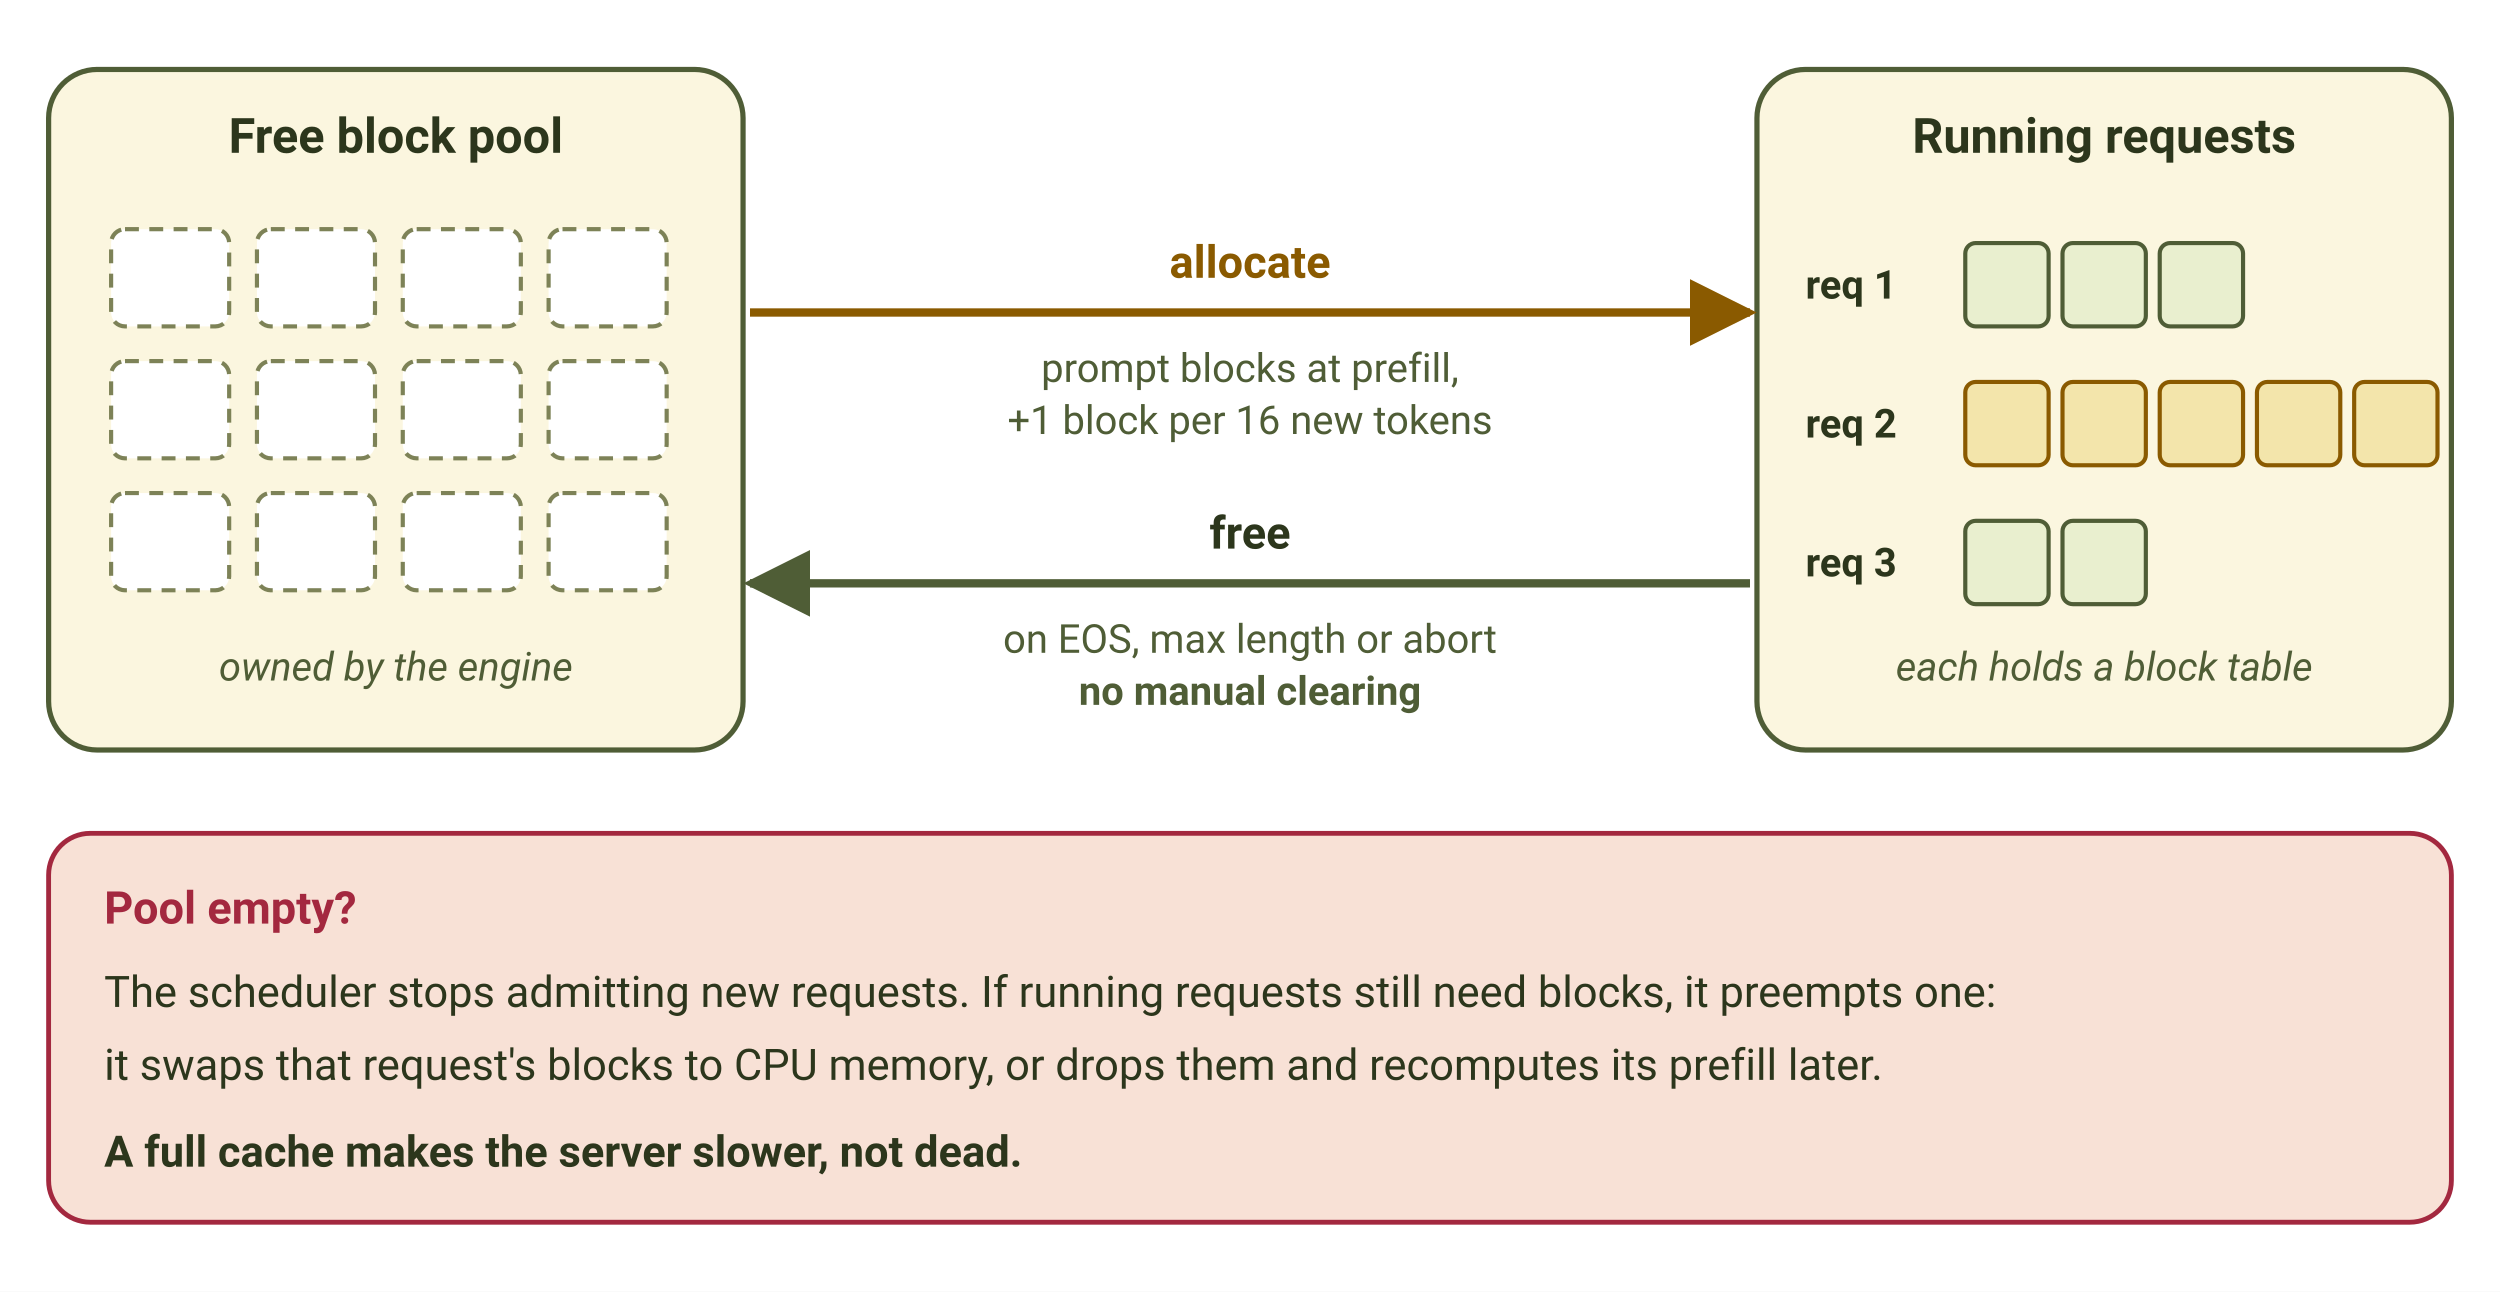
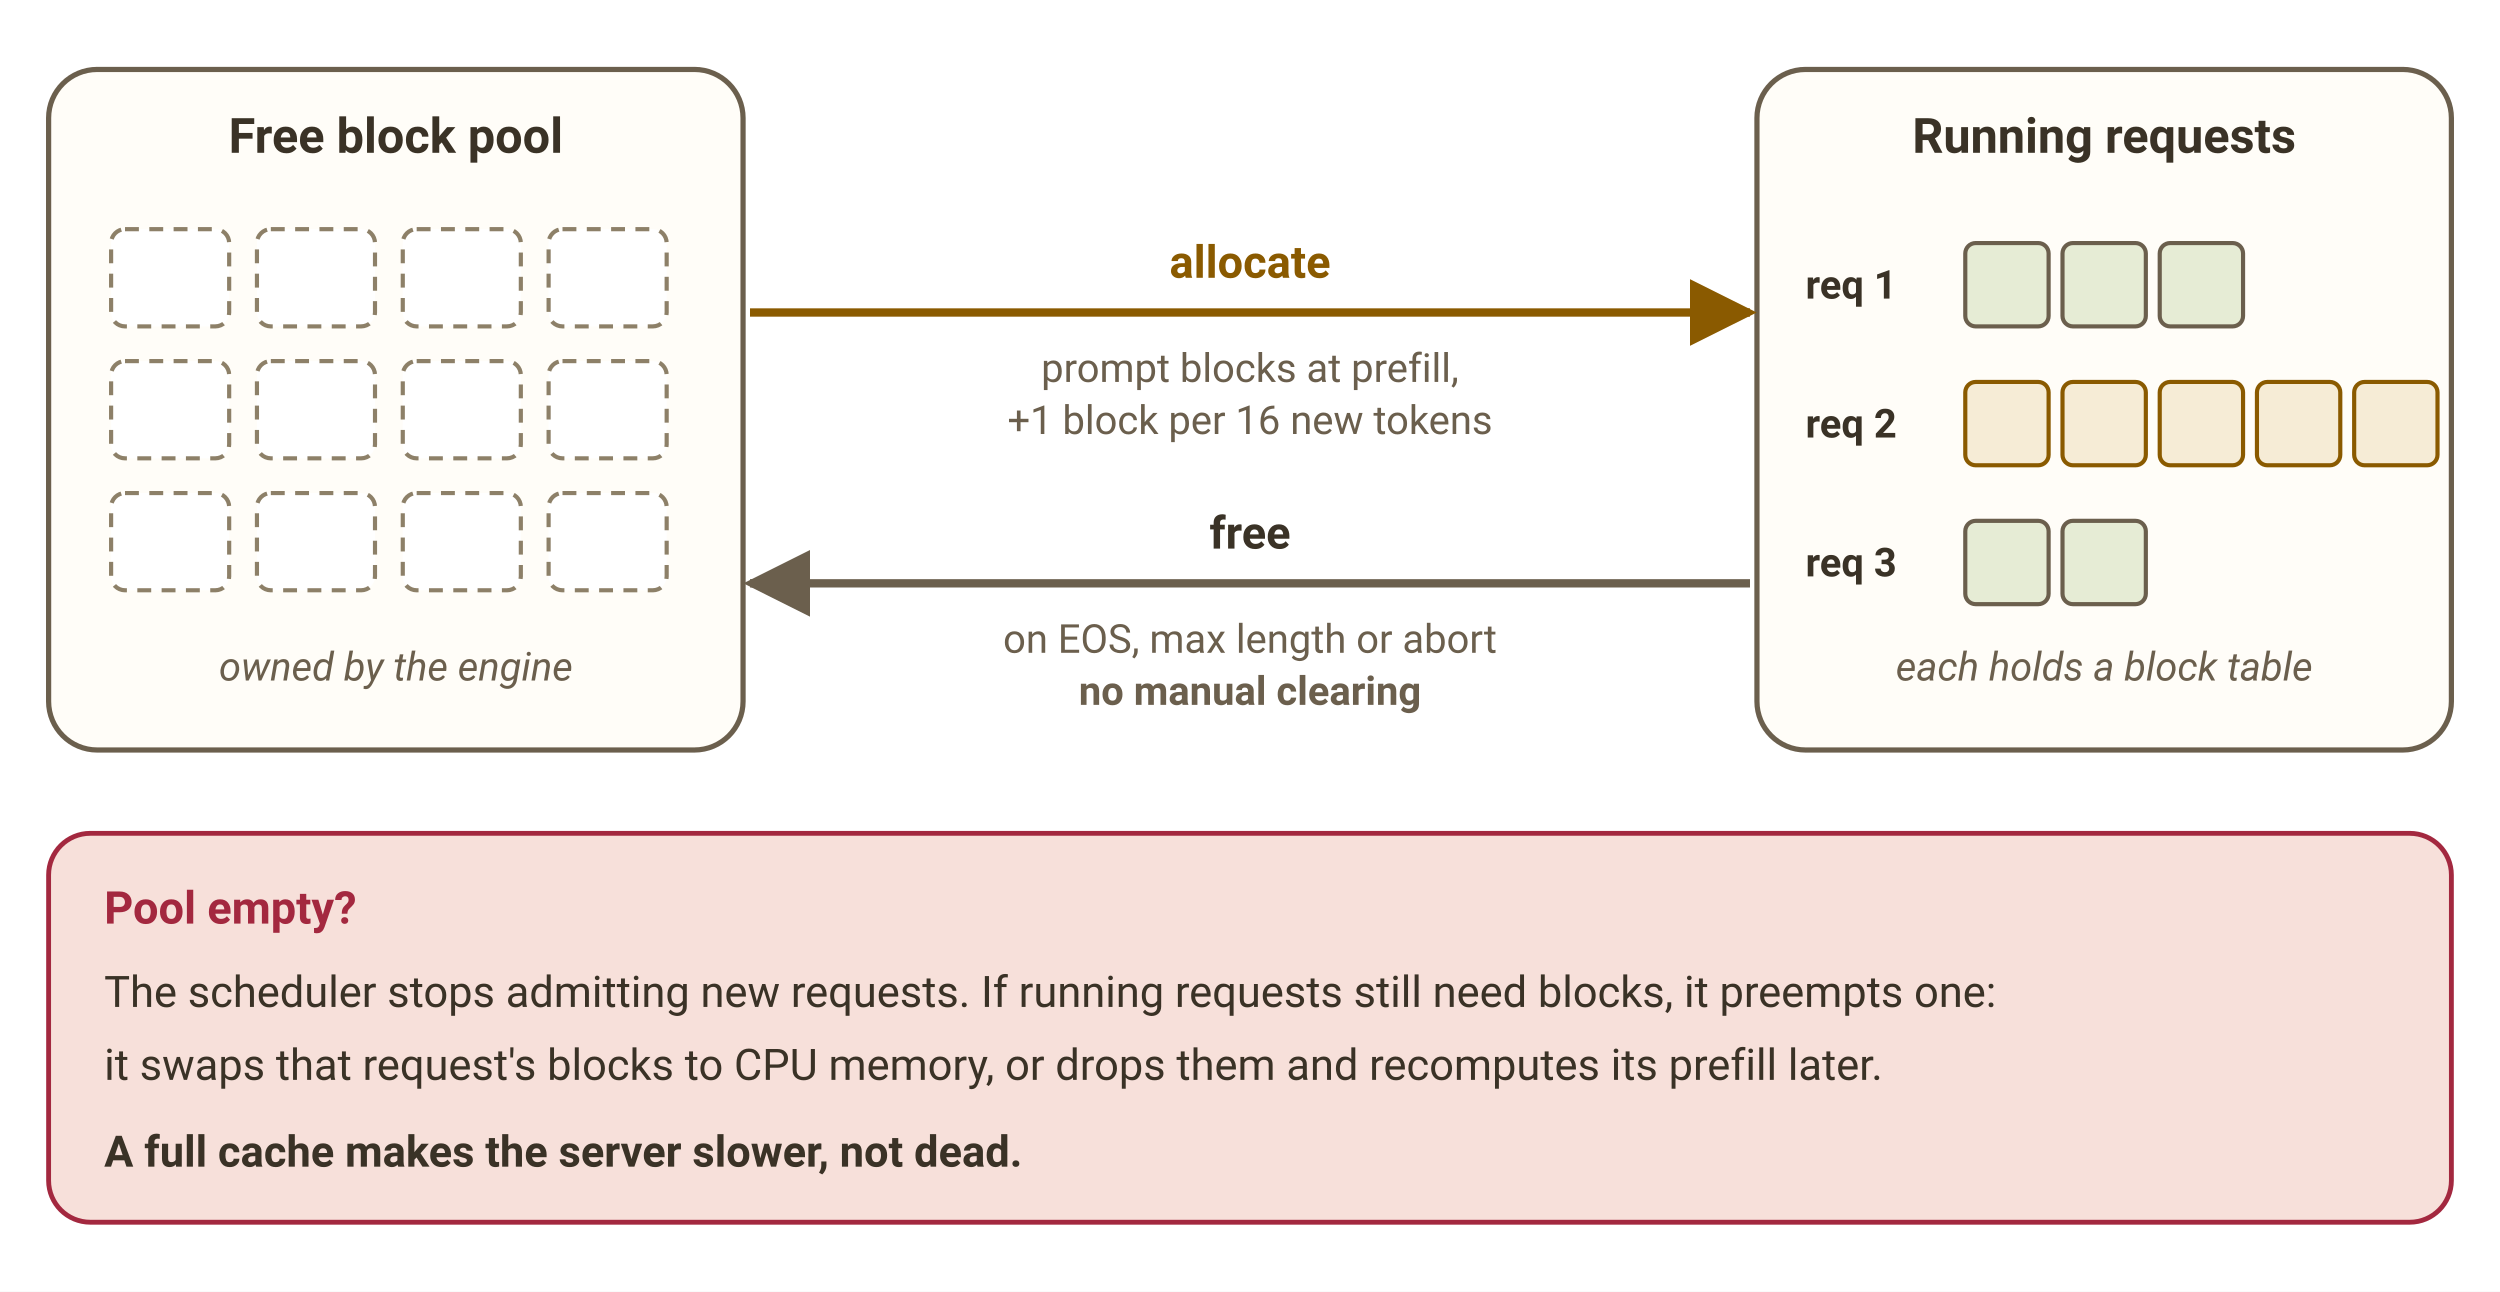
<svg xmlns="http://www.w3.org/2000/svg" viewBox="0 0 720 372" width="720" height="372" font-family="system-ui, -apple-system, 'Segoe UI', Roboto, Helvetica, Arial, sans-serif" role="img">
  <defs>
    <marker id="ah-8a5a00" viewBox="0 0 10 10" refX="9" refY="5" markerWidth="8" markerHeight="8" orient="auto-start-reverse">
      <path d="M0 0 L10 5 L0 10 z" fill="#8a5a00" />
    </marker>
    <marker id="ah-4f5d36" viewBox="0 0 10 10" refX="9" refY="5" markerWidth="8" markerHeight="8" orient="auto-start-reverse">
-       <path d="M0 0 L10 5 L0 10 z" fill="#4f5d36" />
+       <path d="M0 0 L10 5 L0 10 z" fill="#6b5f4d" />
    </marker>
  </defs>
  <rect width="720" height="372" fill="#ffffff" />
-   <rect x="14" y="20" width="200" height="196" rx="14" fill="#fbf6df" stroke="#4f5d36" stroke-width="1.5" />
-   <text x="114" y="44" font-size="14" font-weight="700" fill="#2c361c" text-anchor="middle">Free block pool</text>
-   <rect x="32" y="66" width="34" height="28" rx="4" fill="#ffffff" stroke="#7d8257" stroke-width="1.2" stroke-dasharray="4 3" />
-   <rect x="74" y="66" width="34" height="28" rx="4" fill="#ffffff" stroke="#7d8257" stroke-width="1.2" stroke-dasharray="4 3" />
-   <rect x="116" y="66" width="34" height="28" rx="4" fill="#ffffff" stroke="#7d8257" stroke-width="1.2" stroke-dasharray="4 3" />
-   <rect x="158" y="66" width="34" height="28" rx="4" fill="#ffffff" stroke="#7d8257" stroke-width="1.2" stroke-dasharray="4 3" />
-   <rect x="32" y="104" width="34" height="28" rx="4" fill="#ffffff" stroke="#7d8257" stroke-width="1.2" stroke-dasharray="4 3" />
-   <rect x="74" y="104" width="34" height="28" rx="4" fill="#ffffff" stroke="#7d8257" stroke-width="1.2" stroke-dasharray="4 3" />
-   <rect x="116" y="104" width="34" height="28" rx="4" fill="#ffffff" stroke="#7d8257" stroke-width="1.2" stroke-dasharray="4 3" />
-   <rect x="158" y="104" width="34" height="28" rx="4" fill="#ffffff" stroke="#7d8257" stroke-width="1.2" stroke-dasharray="4 3" />
-   <rect x="32" y="142" width="34" height="28" rx="4" fill="#ffffff" stroke="#7d8257" stroke-width="1.2" stroke-dasharray="4 3" />
-   <rect x="74" y="142" width="34" height="28" rx="4" fill="#ffffff" stroke="#7d8257" stroke-width="1.2" stroke-dasharray="4 3" />
-   <rect x="116" y="142" width="34" height="28" rx="4" fill="#ffffff" stroke="#7d8257" stroke-width="1.2" stroke-dasharray="4 3" />
-   <rect x="158" y="142" width="34" height="28" rx="4" fill="#ffffff" stroke="#7d8257" stroke-width="1.2" stroke-dasharray="4 3" />
-   <text x="114" y="196" font-size="11.5" font-weight="400" fill="#4f5d36" text-anchor="middle" font-style="italic">owned by the engine</text>
-   <rect x="506" y="20" width="200" height="196" rx="14" fill="#fbf6df" stroke="#4f5d36" stroke-width="1.5" />
-   <text x="606" y="44" font-size="14" font-weight="700" fill="#2c361c" text-anchor="middle">Running requests</text>
-   <text x="520" y="86" font-size="11.5" font-weight="700" fill="#2c361c" text-anchor="start">req 1</text>
-   <rect x="566" y="70" width="24" height="24" rx="3" fill="#e9efcf" stroke="#4f5d36" stroke-width="1.2" />
-   <rect x="594" y="70" width="24" height="24" rx="3" fill="#e9efcf" stroke="#4f5d36" stroke-width="1.2" />
-   <rect x="622" y="70" width="24" height="24" rx="3" fill="#e9efcf" stroke="#4f5d36" stroke-width="1.2" />
-   <text x="520" y="126" font-size="11.5" font-weight="700" fill="#2c361c" text-anchor="start">req 2</text>
-   <rect x="566" y="110" width="24" height="24" rx="3" fill="#f3e5ab" stroke="#8a5a00" stroke-width="1.2" />
-   <rect x="594" y="110" width="24" height="24" rx="3" fill="#f3e5ab" stroke="#8a5a00" stroke-width="1.2" />
-   <rect x="622" y="110" width="24" height="24" rx="3" fill="#f3e5ab" stroke="#8a5a00" stroke-width="1.2" />
-   <rect x="650" y="110" width="24" height="24" rx="3" fill="#f3e5ab" stroke="#8a5a00" stroke-width="1.2" />
-   <rect x="678" y="110" width="24" height="24" rx="3" fill="#f3e5ab" stroke="#8a5a00" stroke-width="1.2" />
-   <text x="520" y="166" font-size="11.5" font-weight="700" fill="#2c361c" text-anchor="start">req 3</text>
-   <rect x="566" y="150" width="24" height="24" rx="3" fill="#e9efcf" stroke="#4f5d36" stroke-width="1.2" />
-   <rect x="594" y="150" width="24" height="24" rx="3" fill="#e9efcf" stroke="#4f5d36" stroke-width="1.2" />
-   <text x="606" y="196" font-size="11.5" font-weight="400" fill="#4f5d36" text-anchor="middle" font-style="italic">each holds a block table</text>
+   <rect x="14" y="20" width="200" height="196" rx="14" fill="#fffdf8" stroke="#6b5f4d" stroke-width="1.5" />
+   <text x="114" y="44" font-size="14" font-weight="700" fill="#3a3226" text-anchor="middle">Free block pool</text>
+   <rect x="32" y="66" width="34" height="28" rx="4" fill="#ffffff" stroke="#8d8068" stroke-width="1.2" stroke-dasharray="4 3" />
+   <rect x="74" y="66" width="34" height="28" rx="4" fill="#ffffff" stroke="#8d8068" stroke-width="1.2" stroke-dasharray="4 3" />
+   <rect x="116" y="66" width="34" height="28" rx="4" fill="#ffffff" stroke="#8d8068" stroke-width="1.2" stroke-dasharray="4 3" />
+   <rect x="158" y="66" width="34" height="28" rx="4" fill="#ffffff" stroke="#8d8068" stroke-width="1.2" stroke-dasharray="4 3" />
+   <rect x="32" y="104" width="34" height="28" rx="4" fill="#ffffff" stroke="#8d8068" stroke-width="1.2" stroke-dasharray="4 3" />
+   <rect x="74" y="104" width="34" height="28" rx="4" fill="#ffffff" stroke="#8d8068" stroke-width="1.2" stroke-dasharray="4 3" />
+   <rect x="116" y="104" width="34" height="28" rx="4" fill="#ffffff" stroke="#8d8068" stroke-width="1.2" stroke-dasharray="4 3" />
+   <rect x="158" y="104" width="34" height="28" rx="4" fill="#ffffff" stroke="#8d8068" stroke-width="1.2" stroke-dasharray="4 3" />
+   <rect x="32" y="142" width="34" height="28" rx="4" fill="#ffffff" stroke="#8d8068" stroke-width="1.2" stroke-dasharray="4 3" />
+   <rect x="74" y="142" width="34" height="28" rx="4" fill="#ffffff" stroke="#8d8068" stroke-width="1.2" stroke-dasharray="4 3" />
+   <rect x="116" y="142" width="34" height="28" rx="4" fill="#ffffff" stroke="#8d8068" stroke-width="1.2" stroke-dasharray="4 3" />
+   <rect x="158" y="142" width="34" height="28" rx="4" fill="#ffffff" stroke="#8d8068" stroke-width="1.2" stroke-dasharray="4 3" />
+   <text x="114" y="196" font-size="11.5" font-weight="400" fill="#6b5f4d" text-anchor="middle" font-style="italic">owned by the engine</text>
+   <rect x="506" y="20" width="200" height="196" rx="14" fill="#fffdf8" stroke="#6b5f4d" stroke-width="1.5" />
+   <text x="606" y="44" font-size="14" font-weight="700" fill="#3a3226" text-anchor="middle">Running requests</text>
+   <text x="520" y="86" font-size="11.5" font-weight="700" fill="#3a3226" text-anchor="start">req 1</text>
+   <rect x="566" y="70" width="24" height="24" rx="3" fill="#e6ecd5" stroke="#6b5f4d" stroke-width="1.2" />
+   <rect x="594" y="70" width="24" height="24" rx="3" fill="#e6ecd5" stroke="#6b5f4d" stroke-width="1.2" />
+   <rect x="622" y="70" width="24" height="24" rx="3" fill="#e6ecd5" stroke="#6b5f4d" stroke-width="1.2" />
+   <text x="520" y="126" font-size="11.5" font-weight="700" fill="#3a3226" text-anchor="start">req 2</text>
+   <rect x="566" y="110" width="24" height="24" rx="3" fill="#f6ecd6" stroke="#8a5a00" stroke-width="1.2" />
+   <rect x="594" y="110" width="24" height="24" rx="3" fill="#f6ecd6" stroke="#8a5a00" stroke-width="1.2" />
+   <rect x="622" y="110" width="24" height="24" rx="3" fill="#f6ecd6" stroke="#8a5a00" stroke-width="1.2" />
+   <rect x="650" y="110" width="24" height="24" rx="3" fill="#f6ecd6" stroke="#8a5a00" stroke-width="1.2" />
+   <rect x="678" y="110" width="24" height="24" rx="3" fill="#f6ecd6" stroke="#8a5a00" stroke-width="1.2" />
+   <text x="520" y="166" font-size="11.5" font-weight="700" fill="#3a3226" text-anchor="start">req 3</text>
+   <rect x="566" y="150" width="24" height="24" rx="3" fill="#e6ecd5" stroke="#6b5f4d" stroke-width="1.2" />
+   <rect x="594" y="150" width="24" height="24" rx="3" fill="#e6ecd5" stroke="#6b5f4d" stroke-width="1.2" />
+   <text x="606" y="196" font-size="11.5" font-weight="400" fill="#6b5f4d" text-anchor="middle" font-style="italic">each holds a block table</text>
  <line x1="216" y1="90" x2="504" y2="90" stroke="#8a5a00" stroke-width="2.4" marker-end="url(#ah-8a5a00)" />
  <text x="360" y="80" font-size="13" font-weight="700" fill="#8a5a00" text-anchor="middle">allocate</text>
-   <text x="360" y="110" font-size="11.5" font-weight="400" fill="#4f5d36" text-anchor="middle">prompt blocks at prefill,</text>
-   <text x="360" y="125" font-size="11.5" font-weight="400" fill="#4f5d36" text-anchor="middle">+1 block per 16 new tokens</text>
-   <line x1="504" y1="168" x2="216" y2="168" stroke="#4f5d36" stroke-width="2.4" marker-end="url(#ah-4f5d36)" />
-   <text x="360" y="158" font-size="13" font-weight="700" fill="#2c361c" text-anchor="middle">free</text>
-   <text x="360" y="188" font-size="11.5" font-weight="400" fill="#4f5d36" text-anchor="middle">on EOS, max length or abort</text>
-   <text x="360" y="203" font-size="11.5" font-weight="700" fill="#4f5d36" text-anchor="middle">no manual clearing</text>
-   <rect x="14" y="240" width="692" height="112" rx="12" fill="#f8e1d6" stroke="#a3283f" stroke-width="1.4" />
+   <text x="360" y="110" font-size="11.5" font-weight="400" fill="#6b5f4d" text-anchor="middle">prompt blocks at prefill,</text>
+   <text x="360" y="125" font-size="11.5" font-weight="400" fill="#6b5f4d" text-anchor="middle">+1 block per 16 new tokens</text>
+   <line x1="504" y1="168" x2="216" y2="168" stroke="#6b5f4d" stroke-width="2.4" marker-end="url(#ah-4f5d36)" />
+   <text x="360" y="158" font-size="13" font-weight="700" fill="#3a3226" text-anchor="middle">free</text>
+   <text x="360" y="188" font-size="11.5" font-weight="400" fill="#6b5f4d" text-anchor="middle">on EOS, max length or abort</text>
+   <text x="360" y="203" font-size="11.5" font-weight="700" fill="#6b5f4d" text-anchor="middle">no manual clearing</text>
+   <rect x="14" y="240" width="692" height="112" rx="12" fill="#f7e0da" stroke="#a3283f" stroke-width="1.4" />
  <text x="30" y="266" font-size="13" font-weight="700" fill="#a3283f" text-anchor="start">Pool empty?</text>
-   <text x="30" y="290" font-size="12.5" font-weight="400" fill="#2c361c" text-anchor="start">The scheduler stops admitting new requests. If running requests still need blocks, it preempts one:</text>
-   <text x="30" y="311" font-size="12.5" font-weight="400" fill="#2c361c" text-anchor="start">it swaps that request's blocks to CPU memory, or drops them and recomputes its prefill later.</text>
-   <text x="30" y="336" font-size="12.5" font-weight="700" fill="#2c361c" text-anchor="start">A full cache makes the server slower, not dead.</text>
+   <text x="30" y="290" font-size="12.5" font-weight="400" fill="#3a3226" text-anchor="start">The scheduler stops admitting new requests. If running requests still need blocks, it preempts one:</text>
+   <text x="30" y="311" font-size="12.5" font-weight="400" fill="#3a3226" text-anchor="start">it swaps that request's blocks to CPU memory, or drops them and recomputes its prefill later.</text>
+   <text x="30" y="336" font-size="12.5" font-weight="700" fill="#3a3226" text-anchor="start">A full cache makes the server slower, not dead.</text>
</svg>
